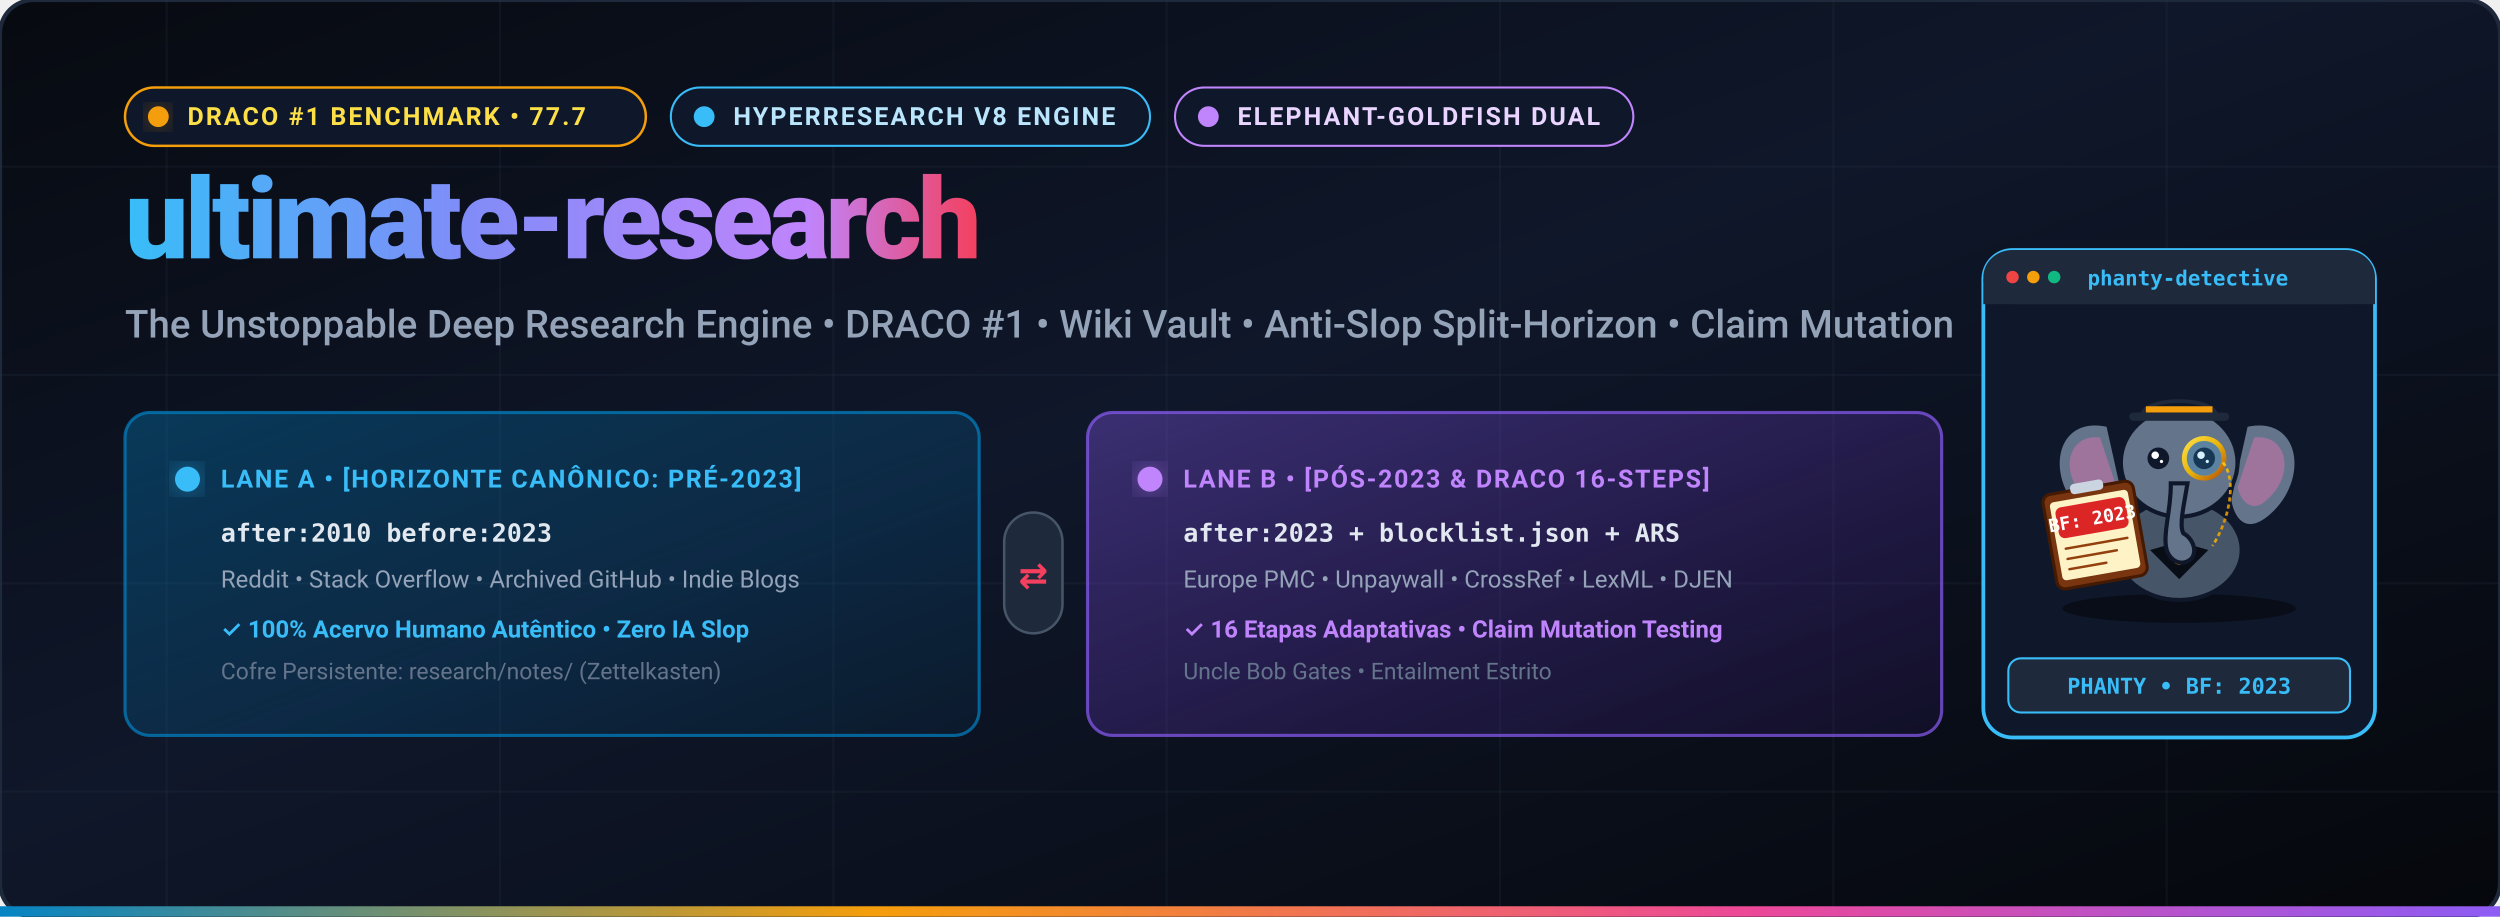
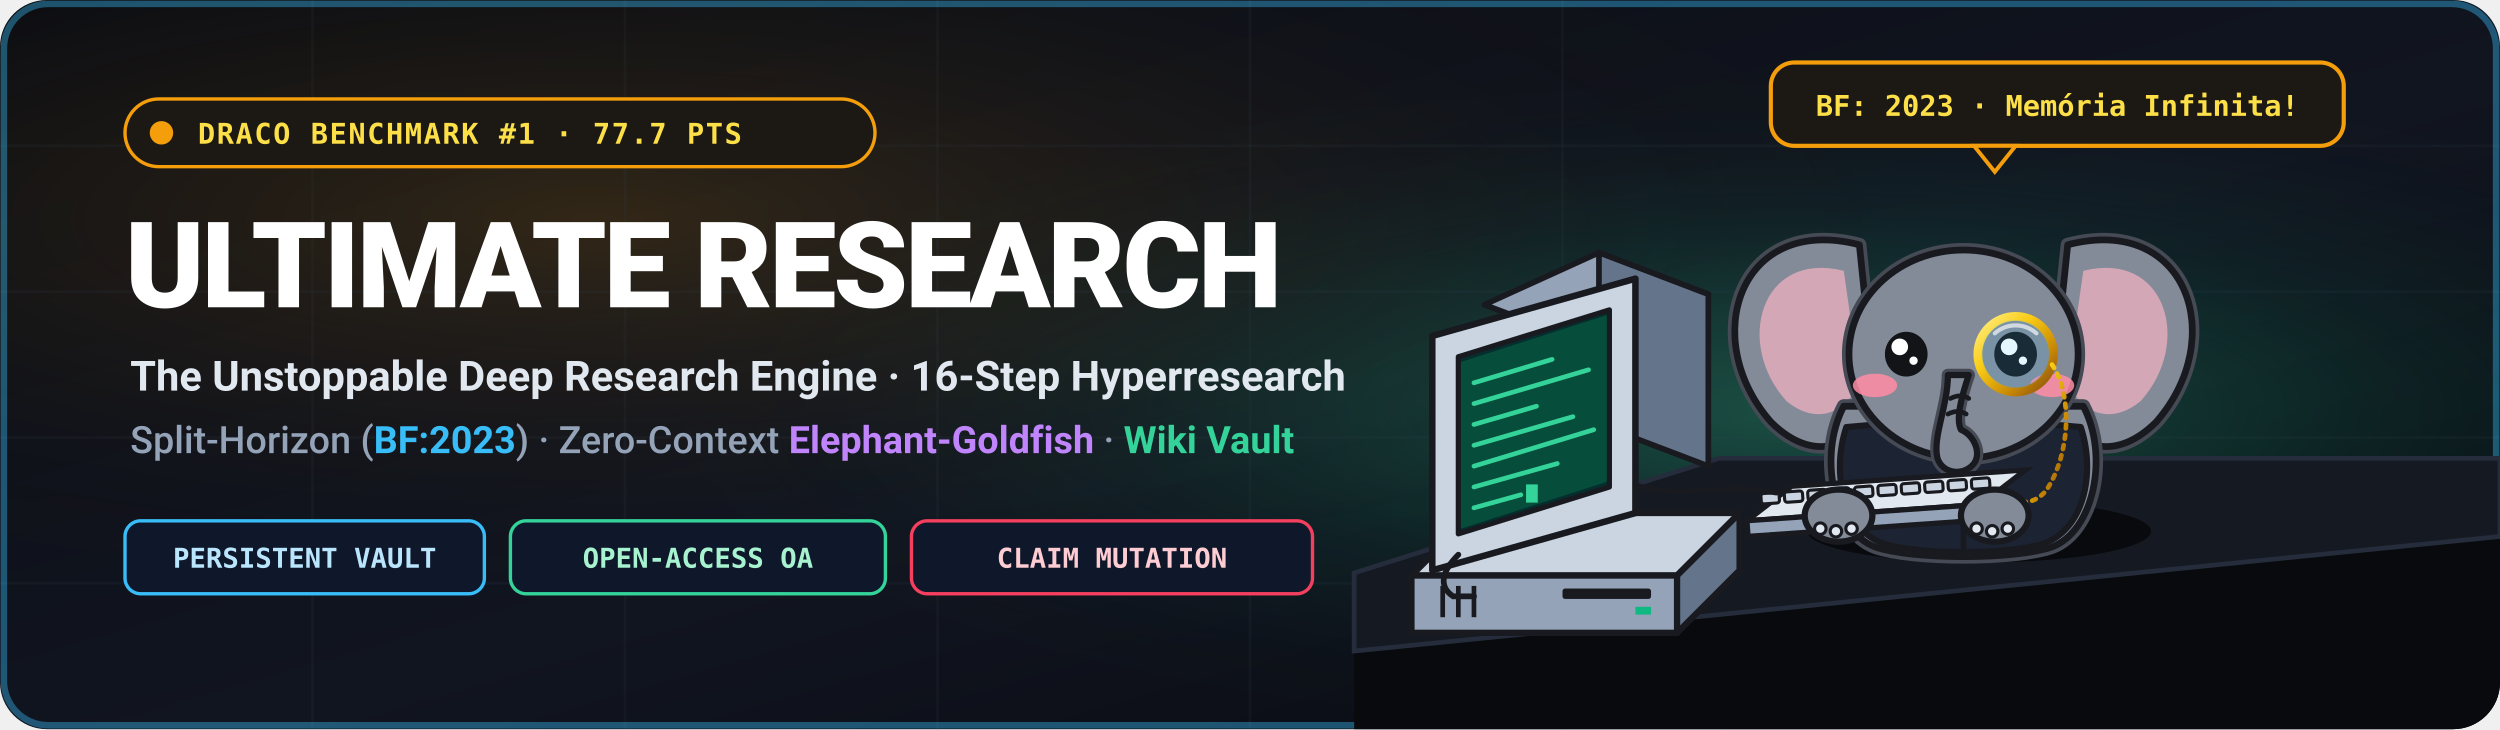
- <svg xmlns="http://www.w3.org/2000/svg" viewBox="0 0 1200 440" width="100%" height="100%" role="img" aria-label="ultimate-research v2.2 hero banner with Phanty the Elephant Detective">
+ <svg xmlns="http://www.w3.org/2000/svg" viewBox="0 0 960 280" role="img" aria-label="ultimate-research v2.2 Official Hero Banner with Phanty the Detective Elephant">
  <defs>
-     <linearGradient id="bg-grad" x1="0%" y1="0%" x2="100%" y2="100%">
-       <stop offset="0%" stop-color="#070A10" />
-       <stop offset="45%" stop-color="#0F172A" />
-       <stop offset="100%" stop-color="#05070B" />
+     <clipPath id="hero-banner-clip">
+       <rect width="960" height="280" rx="18" />
+     </clipPath>
+     <clipPath id="b-eye-l">
+       <circle cx="732" cy="136" r="8.2" />
+     </clipPath>
+     <clipPath id="b-eye-r">
+       <circle cx="774" cy="136" r="8.2" />
+     </clipPath>
+     <radialGradient id="terminal-glow" cx="72%" cy="56%" r="48%">
+       <stop offset="0%" stop-color="#34D399" stop-opacity="0.32" />
+       <stop offset="50%" stop-color="#10B981" stop-opacity="0.10" />
+       <stop offset="100%" stop-color="#090B0F" stop-opacity="0" />
+     </radialGradient>
+     <radialGradient id="amber-glow" cx="24%" cy="30%" r="55%">
+       <stop offset="0%" stop-color="#F59E0B" stop-opacity="0.16" />
+       <stop offset="100%" stop-color="#090B0F" stop-opacity="0" />
+     </radialGradient>
+     <linearGradient id="gold-monocle" x1="0%" y1="0%" x2="100%" y2="100%">
+       <stop offset="0%" stop-color="#FEF08A" />
+       <stop offset="35%" stop-color="#FACC15" />
+       <stop offset="70%" stop-color="#CA8A04" />
+       <stop offset="100%" stop-color="#854D0E" />
    </linearGradient>
-     <linearGradient id="brand-grad" x1="0%" y1="0%" x2="100%" y2="0%">
-       <stop offset="0%" stop-color="#38BDF8" />
-       <stop offset="40%" stop-color="#818CF8" />
-       <stop offset="80%" stop-color="#C084FC" />
-       <stop offset="100%" stop-color="#F43F5E" />
+     <linearGradient id="hero-bg" x1="0%" y1="0%" x2="100%" y2="100%">
+       <stop offset="0%" stop-color="#0A0C12" />
+       <stop offset="55%" stop-color="#111520" />
+       <stop offset="100%" stop-color="#07080D" />
    </linearGradient>
-     <linearGradient id="canon-grad" x1="0%" y1="0%" x2="100%" y2="100%">
-       <stop offset="0%" stop-color="#0284C7" stop-opacity="0.35" />
-       <stop offset="100%" stop-color="#0369A1" stop-opacity="0.08" />
-     </linearGradient>
-     <linearGradient id="contemp-grad" x1="0%" y1="0%" x2="100%" y2="100%">
-       <stop offset="0%" stop-color="#8B5CF6" stop-opacity="0.35" />
-       <stop offset="100%" stop-color="#6D28D9" stop-opacity="0.08" />
-     </linearGradient>
-     <linearGradient id="diff-grad" x1="0%" y1="0%" x2="100%" y2="0%">
-       <stop offset="0%" stop-color="#0284C7" />
-       <stop offset="35%" stop-color="#F59E0B" />
-       <stop offset="70%" stop-color="#EC4899" />
-       <stop offset="100%" stop-color="#8B5CF6" />
-     </linearGradient>
-     <linearGradient id="gold-grad" x1="0%" y1="0%" x2="100%" y2="100%">
-       <stop offset="0%" stop-color="#FDE047" />
-       <stop offset="50%" stop-color="#EAB308" />
-       <stop offset="100%" stop-color="#B45309" />
-     </linearGradient>
-     <filter id="glow" x="-20%" y="-20%" width="140%" height="140%">
-       <feGaussianBlur stdDeviation="8" result="blur" />
-       <feComposite in="SourceGraphic" in2="blur" operator="over" />
-     </filter>
+     <style>
+       .b-ele-breathe { animation: bEleBreathe 4.4s ease-in-out infinite; transform-origin: 754px 165px; }
+       .b-ele-head { animation: bEleHeadNod 4.4s ease-in-out infinite; transform-origin: 754px 136px; }
+       .b-ear-twitch-l { animation: bEarTwitchL 3.8s ease-in-out infinite; transform-origin: 702px 116px; }
+       .b-ear-twitch-r { animation: bEarTwitchR 3.8s ease-in-out infinite; transform-origin: 806px 116px; }
+       .b-trunk-alive { animation: bTrunkSniff 3.2s ease-in-out infinite; transform-origin: 747px 152px; }
+       .b-paw-type-l { animation: bPawTypeL 0.38s ease-in-out infinite alternate; transform-origin: 718px 206px; }
+       .b-paw-type-r { animation: bPawTypeR 0.42s ease-in-out infinite alternate 0.12s; transform-origin: 766px 206px; }
+       .b-eye-blink { animation: bEyeBlink 4.2s ease-in-out infinite; transform-origin: 754px 136px; }
+       .b-eye-look { animation: bEyeLook 5.2s ease-in-out infinite; }
+       .b-screen-flicker { animation: bScreenFlicker 2.8s ease-in-out infinite; }
+       .b-cursor-blink { animation: bCursorBlink 0.85s steps(2, start) infinite; }
+       .b-bubble-bob { animation: bBubbleBob 3.4s ease-in-out infinite; }
+       .b-badge-pulse { animation: bBadgePulse 2.8s ease-in-out infinite; }
+ 
+       @keyframes bEleBreathe {
+         0%, 100% { transform: translateY(0px) scale(1, 1); }
+         50% { transform: translateY(-2.5px) scale(1.015, 1.02); }
+       }
+       @keyframes bEleHeadNod {
+         0%, 100% { transform: rotate(0deg) translateY(0px); }
+         35% { transform: rotate(-1.2deg) translateY(-1px); }
+         70% { transform: rotate(1deg) translateY(-0.5px); }
+       }
+       @keyframes bEarTwitchL {
+         0%, 82%, 100% { transform: rotate(0deg); }
+         86% { transform: rotate(-7deg); }
+         92% { transform: rotate(3deg); }
+       }
+       @keyframes bEarTwitchR {
+         0%, 80%, 100% { transform: rotate(0deg); }
+         84% { transform: rotate(7deg); }
+         90% { transform: rotate(-3deg); }
+       }
+       @keyframes bTrunkSniff {
+         0%, 100% { transform: rotate(0deg) scale(1); }
+         30% { transform: rotate(-4deg) scale(1.02); }
+         60% { transform: rotate(2deg) scale(0.98); }
+       }
+       @keyframes bPawTypeL {
+         0% { transform: translateY(0px); }
+         100% { transform: translateY(-3.5px); }
+       }
+       @keyframes bPawTypeR {
+         0% { transform: translateY(-3.5px); }
+         100% { transform: translateY(0px); }
+       }
+       @keyframes bEyeBlink {
+         0%, 92%, 96%, 100% { transform: scaleY(1); }
+         94% { transform: scaleY(0.08); }
+       }
+       @keyframes bEyeLook {
+         0%, 20% { transform: translate(-1.2px, 0.4px); }
+         40%, 65% { transform: translate(-2.4px, 0.8px); }
+         75%, 90% { transform: translate(0px, 0px); }
+         100% { transform: translate(-1.2px, 0.4px); }
+       }
+       @keyframes bScreenFlicker {
+         0%, 100% { opacity: 0.95; }
+         50% { opacity: 1; }
+         72% { opacity: 0.92; }
+       }
+       @keyframes bCursorBlink {
+         0%, 100% { opacity: 1; }
+         50% { opacity: 0; }
+       }
+       @keyframes bBubbleBob {
+         0%, 100% { transform: translateY(0px); }
+         50% { transform: translateY(-3.2px); }
+       }
+       @keyframes bBadgePulse {
+         0%, 100% { border-color: #F59E0B; }
+         50% { border-color: #FBBF24; }
+       }
+     </style>
  </defs>
-   <rect width="1200" height="440" rx="16" fill="url(#bg-grad)" />
-   <rect width="1200" height="440" rx="16" fill="none" stroke="#1E293B" stroke-width="2" />
-   <g stroke="#334155" stroke-opacity="0.16" stroke-width="1">
-     <line x1="80" y1="0" x2="80" y2="440" />
-     <line x1="240" y1="0" x2="240" y2="440" />
-     <line x1="400" y1="0" x2="400" y2="440" />
-     <line x1="560" y1="0" x2="560" y2="440" />
-     <line x1="720" y1="0" x2="720" y2="440" />
-     <line x1="880" y1="0" x2="880" y2="440" />
-     <line x1="1040" y1="0" x2="1040" y2="440" />
-     <line x1="0" y1="80" x2="1200" y2="80" />
-     <line x1="0" y1="180" x2="1200" y2="180" />
-     <line x1="0" y1="280" x2="1200" y2="280" />
-     <line x1="0" y1="380" x2="1200" y2="380" />
+   <g clip-path="url(#hero-banner-clip)">
+     <rect width="960" height="280" fill="url(#hero-bg)" />
+     <rect width="960" height="280" fill="url(#terminal-glow)" />
+     <rect width="960" height="280" fill="url(#amber-glow)" />
+     <g stroke="#334155" stroke-opacity="0.14" stroke-width="1">
+       <line x1="0" y1="56" x2="960" y2="56" />
+       <line x1="0" y1="112" x2="960" y2="112" />
+       <line x1="0" y1="168" x2="960" y2="168" />
+       <line x1="0" y1="224" x2="960" y2="224" />
+       <line x1="120" y1="0" x2="120" y2="280" />
+       <line x1="240" y1="0" x2="240" y2="280" />
+       <line x1="360" y1="0" x2="360" y2="280" />
+       <line x1="480" y1="0" x2="480" y2="280" />
+       <line x1="600" y1="0" x2="600" y2="280" />
+     </g>
+     <rect x="1.5" y="1.5" width="957" height="277" rx="17" fill="none" stroke="#38BDF8" stroke-opacity="0.4" stroke-width="2.5" />
+     <g transform="translate(48, 38)">
+       <g>
+         <rect x="0" y="0" width="288" height="26" rx="13" fill="#1C1814" stroke="#F59E0B" stroke-width="1.3" />
+         <circle cx="14" cy="13" r="4.5" fill="#F59E0B" />
+         <text x="28" y="17.2" font-family="'JetBrains Mono', Consolas, monospace" font-size="11" font-weight="900" fill="#FDE047" letter-spacing="0.6">DRACO BENCHMARK #1 · 77.7 PTS</text>
+       </g>
+       <text x="0" y="80" font-family="-apple-system, BlinkMacSystemFont, 'Segoe UI', Roboto, sans-serif" font-size="46" font-weight="900" fill="#FFFFFF" letter-spacing="-1.2">
+         ULTIMATE RESEARCH
+       </text>
+       <text x="2" y="112" font-family="-apple-system, BlinkMacSystemFont, 'Segoe UI', Roboto, sans-serif" font-size="16" font-weight="600" fill="#E2E8F0">
+         The Unstoppable Deep Research Engine · 16-Step Hyperresearch
+       </text>
+       <text x="2" y="136" font-family="-apple-system, BlinkMacSystemFont, 'Segoe UI', Roboto, sans-serif" font-size="14.5" font-weight="500" fill="#94A3B8">
+         Split-Horizon (<tspan fill="#38BDF8" font-weight="700">BF:2023</tspan>) · Zero-Context <tspan fill="#C084FC" font-weight="700">Elephant-Goldfish</tspan> · <tspan fill="#34D399" font-weight="700">Wiki Vault</tspan>
+       </text>
+       <g transform="translate(0, 162)">
+         <g>
+           <rect x="0" y="0" width="138" height="28" rx="6" fill="#0F172A" stroke="#38BDF8" stroke-width="1.3" />
+           <text x="69" y="18" text-anchor="middle" font-family="'JetBrains Mono', Consolas, monospace" font-size="10.5" font-weight="800" fill="#BAE6FD">PERSISTENT VAULT</text>
+         </g>
+         <g transform="translate(148, 0)">
+           <rect x="0" y="0" width="144" height="28" rx="6" fill="#0F172A" stroke="#34D399" stroke-width="1.3" />
+           <text x="72" y="18" text-anchor="middle" font-family="'JetBrains Mono', Consolas, monospace" font-size="10.5" font-weight="800" fill="#A7F3D0">OPEN-ACCESS OA</text>
+         </g>
+         <g transform="translate(302, 0)">
+           <rect x="0" y="0" width="154" height="28" rx="6" fill="#0F172A" stroke="#F43F5E" stroke-width="1.3" />
+           <text x="77" y="18" text-anchor="middle" font-family="'JetBrains Mono', Consolas, monospace" font-size="10.5" font-weight="800" fill="#FECDD3">CLAIM MUTATION</text>
+         </g>
+       </g>
+     </g>
+     <g transform="translate(680, 24)" class="b-bubble-bob">
+       <rect x="0" y="0" width="220" height="32" rx="9" fill="#1C1814" stroke="#F59E0B" stroke-width="1.6" />
+       <path d="M78 32 L86 42 L94 32 Z" fill="#1C1814" stroke="#F59E0B" stroke-width="1.5" />
+       <text x="110" y="20.5" text-anchor="middle" font-family="'JetBrains Mono', Consolas, monospace" font-size="11" font-weight="900" fill="#FDE047">BF: 2023 · Memória Infinita!</text>
+     </g>
+     <g>
+       <path d="M520 220 L660 176 L960 176 L960 280 L520 280 Z" fill="#080A0E" />
+       <path d="M520 220 L660 176 L960 176 L960 206 L520 250 Z" fill="#151922" stroke="#252C3B" stroke-width="1.8" />
+     </g>
+     <g class="b-ele-breathe">
+       <ellipse cx="760" cy="204" rx="66" ry="12" fill="#000000" opacity="0.6" />
+       <g class="b-ear-twitch-l">
+         <path d="M714 94 C668 82 652 130 680 162 C698 180 716 170 720 152 Z" fill="none" stroke="#454A54" stroke-width="5.4" stroke-linejoin="round" />
+         <path d="M714 94 C668 82 652 130 680 162 C698 180 716 170 720 152 Z" fill="#848B98" stroke="#181A20" stroke-width="2.6" stroke-linejoin="round" />
+         <path d="M708 104 C676 96 666 132 686 154 C698 164 710 158 714 146 Z" fill="#FFB6C6" opacity="0.65" />
+       </g>
+       <g class="b-ear-twitch-r">
+         <path d="M794 94 C840 82 856 130 828 162 C810 180 792 170 788 152 Z" fill="none" stroke="#454A54" stroke-width="5.4" stroke-linejoin="round" />
+         <path d="M794 94 C840 82 856 130 828 162 C810 180 792 170 788 152 Z" fill="#848B98" stroke="#181A20" stroke-width="2.6" stroke-linejoin="round" />
+         <path d="M800 104 C832 96 842 132 822 154 C810 164 798 158 794 146 Z" fill="#FFB6C6" opacity="0.65" />
+       </g>
+       <g>
+         <path d="M708 156 C698 175 704 204 720 210 C734 215 774 215 788 210 C804 204 810 175 800 156 Z" fill="none" stroke="#454A54" stroke-width="5.4" stroke-linejoin="round" />
+         <path d="M708 156 C698 175 704 204 720 210 C734 215 774 215 788 210 C804 204 810 175 800 156 Z" fill="#848B98" stroke="#181A20" stroke-width="2.6" stroke-linejoin="round" />
+         <path d="M709 164 C703 182 708 204 724 209 C738 213 770 213 784 209 C800 204 805 182 799 164 L776 162 L754 182 L732 162 Z" fill="#1C2333" stroke="#181A20" stroke-width="2.4" stroke-linejoin="round" />
+         <path d="M754 182 L754 211" stroke="#181A20" stroke-width="2.2" />
+       </g>
+       <g class="b-ele-head">
+         <ellipse cx="754" cy="136" rx="44" ry="40" fill="none" stroke="#454A54" stroke-width="5.4" />
+         <ellipse cx="754" cy="136" rx="44" ry="40" fill="#848B98" stroke="#181A20" stroke-width="2.6" />
+         <ellipse cx="720" cy="148" rx="8.5" ry="4.5" fill="#FF8CA3" opacity="0.85" />
+         <ellipse cx="788" cy="148" rx="8.5" ry="4.5" fill="#FF8CA3" opacity="0.85" />
+         <g class="b-eye-blink">
+           <ellipse cx="732" cy="136" rx="8.2" ry="8.6" fill="#121418" />
+           <g class="b-eye-look">
+             <circle cx="729.5" cy="133.2" r="3.2" fill="#FFFFFF" />
+             <circle cx="734.8" cy="138.5" r="1.6" fill="#FFFFFF" />
+           </g>
+         </g>
+         <g class="b-eye-blink">
+           <ellipse cx="774" cy="136" rx="8.2" ry="8.6" fill="#121418" />
+           <g class="b-eye-look">
+             <circle cx="771.5" cy="133.2" r="3.2" fill="#FFFFFF" />
+             <circle cx="776.8" cy="138.5" r="1.6" fill="#FFFFFF" />
+           </g>
+         </g>
+         <g>
+           <circle cx="774" cy="136" r="14.5" fill="none" stroke="url(#gold-monocle)" stroke-width="3.4" stroke-linecap="round" />
+           <circle cx="774" cy="136" r="13.2" fill="#38BDF8" opacity="0.14" />
+           <path d="M766 128 A 12 12 0 0 1 782 128" fill="none" stroke="#FFFFFF" stroke-width="1.6" opacity="0.65" stroke-linecap="round" />
+           <path d="M788 140 C796 152 795 174 786 188 C783 192 778 194 774 192" fill="none" stroke="url(#gold-monocle)" stroke-width="1.8" stroke-dasharray="1.5, 2.5" stroke-linecap="round" />
+           <circle cx="774" cy="192" r="2.2" fill="#FACC15" />
+         </g>
+         <g class="b-trunk-alive">
+           <path d="M748 144 C748 156 742 168 744 176 C746 182 754 183 758 178 C761 174 758 167 753 165 C751 161 753 153 756 144 Z" fill="none" stroke="#454A54" stroke-width="4.8" stroke-linejoin="round" />
+           <path d="M748 144 C748 156 742 168 744 176 C746 182 754 183 758 178 C761 174 758 167 753 165 C751 161 753 153 756 144 Z" fill="#848B98" stroke="#181A20" stroke-width="2.4" stroke-linejoin="round" />
+           <path d="M749 153 Q753 151 756 153" stroke="#181A20" stroke-width="1.8" fill="none" stroke-linecap="round" />
+           <path d="M748 159 Q752 157 755 159" stroke="#181A20" stroke-width="1.8" fill="none" stroke-linecap="round" />
+         </g>
+       </g>
+     </g>
+     <g transform="translate(670, 188) rotate(-4)">
+       <path d="M0 12 L18 0 L108 0 L90 12 Z" fill="#E2E8F0" stroke="#181A20" stroke-width="2" />
+       <path d="M0 12 L90 12 L90 18 L0 18 Z" fill="#94A3B8" stroke="#181A20" stroke-width="2" />
+       <g stroke="#181A20" stroke-width="1.2" fill="#CBD5E1">
+         <rect x="6" y="2" width="7" height="4" rx="1" />
+         <rect x="15" y="2" width="7" height="4" rx="1" />
+         <rect x="24" y="2" width="7" height="4" rx="1" />
+         <rect x="33" y="2" width="7" height="4" rx="1" />
+         <rect x="42" y="2" width="7" height="4" rx="1" />
+         <rect x="51" y="2" width="7" height="4" rx="1" />
+         <rect x="60" y="2" width="7" height="4" rx="1" />
+         <rect x="69" y="2" width="7" height="4" rx="1" />
+         <rect x="78" y="2" width="7" height="4" rx="1" />
+         <rect x="87" y="2" width="7" height="4" rx="1" />
+       </g>
+       <path d="M12 2 C-10 -4 -30 4 -48 -8" fill="none" stroke="#181A20" stroke-width="2.2" stroke-linecap="round" />
+     </g>
+     <g class="b-paw-type-l">
+       <ellipse cx="706" cy="198" rx="13" ry="10" fill="#848B98" stroke="#181A20" stroke-width="2.4" />
+       <circle cx="699" cy="203" r="2.2" fill="#E2E8F0" stroke="#181A20" stroke-width="1.2" />
+       <circle cx="705" cy="204" r="2.2" fill="#E2E8F0" stroke="#181A20" stroke-width="1.2" />
+       <circle cx="711" cy="203" r="2.2" fill="#E2E8F0" stroke="#181A20" stroke-width="1.2" />
+     </g>
+     <g class="b-paw-type-r">
+       <ellipse cx="766" cy="198" rx="13" ry="10" fill="#848B98" stroke="#181A20" stroke-width="2.4" />
+       <circle cx="759" cy="203" r="2.2" fill="#E2E8F0" stroke="#181A20" stroke-width="1.2" />
+       <circle cx="765" cy="204" r="2.2" fill="#E2E8F0" stroke="#181A20" stroke-width="1.2" />
+       <circle cx="771" cy="203" r="2.2" fill="#E2E8F0" stroke="#181A20" stroke-width="1.2" />
+     </g>
+     <g transform="translate(542, 105)">
+       <g transform="translate(0, 92)">
+         <path d="M0 24 L24 0 L126 0 L102 24 Z" fill="#CBD5E1" stroke="#181A20" stroke-width="2.4" stroke-linejoin="round" />
+         <path d="M0 24 L102 24 L102 46 L0 46 Z" fill="#94A3B8" stroke="#181A20" stroke-width="2.4" stroke-linejoin="round" />
+         <path d="M102 24 L126 0 L126 22 L102 46 Z" fill="#64748B" stroke="#181A20" stroke-width="2.4" stroke-linejoin="round" />
+         <rect x="58" y="29" width="34" height="4" rx="1" fill="#181A20" />
+         <rect x="86" y="36" width="6" height="3" fill="#10B981" />
+         <line x1="12" y1="28" x2="12" y2="40" stroke="#181A20" stroke-width="1.8" />
+         <line x1="18" y1="28" x2="18" y2="40" stroke="#181A20" stroke-width="1.8" />
+         <line x1="24" y1="28" x2="24" y2="40" stroke="#181A20" stroke-width="1.8" />
+       </g>
+       <g>
+         <path d="M28 12 L72 -8 L114 8 L70 28 Z" fill="#94A3B8" stroke="#181A20" stroke-width="2.2" stroke-linejoin="round" />
+         <path d="M72 -8 L114 8 L114 74 L72 58 Z" fill="#64748B" stroke="#181A20" stroke-width="2.2" stroke-linejoin="round" />
+         <path d="M8 24 L86 2 L86 92 L8 114 Z" fill="#CBD5E1" stroke="#181A20" stroke-width="2.5" stroke-linejoin="round" />
+         <path d="M18 32 L76 14 L76 82 L18 100 Z" fill="#042F2E" stroke="#181A20" stroke-width="2" stroke-linejoin="round" />
+         <g class="b-screen-flicker">
+           <path d="M19 34 L75 16 L75 80 L19 98 Z" fill="#064E3B" />
+           <g stroke="#34D399" stroke-width="1.8" stroke-linecap="round">
+             <line x1="24" y1="42" x2="54" y2="33" />
+             <line x1="24" y1="50" x2="68" y2="37" />
+             <line x1="24" y1="58" x2="48" y2="51" />
+             <line x1="24" y1="66" x2="62" y2="55" />
+             <line x1="24" y1="74" x2="70" y2="60" />
+             <line x1="24" y1="82" x2="56" y2="73" />
+             <line x1="24" y1="90" x2="42" y2="85" />
+           </g>
+           <rect x="44" y="81" width="4.5" height="7" fill="#34D399" class="b-cursor-blink" />
+         </g>
+         <path d="M18 108 C12 114 10 120 16 124 L24 124" fill="none" stroke="#181A20" stroke-width="2.2" stroke-linecap="round" />
+       </g>
+     </g>
  </g>
-   <g transform="translate(60, 42)">
-     <rect width="250" height="28" rx="14" fill="#0F172A" stroke="#F59E0B" stroke-width="1.2" />
-     <circle cx="16" cy="14" r="5" fill="#F59E0B" filter="url(#glow)" />
-     <text x="30" y="18" fill="#FDE047" font-family="-apple-system, BlinkMacSystemFont, 'Segoe UI', Roboto, sans-serif" font-size="12" font-weight="700" letter-spacing="1">DRACO #1 BENCHMARK • 77.7</text>
-     <g transform="translate(262, 0)">
-       <rect width="230" height="28" rx="14" fill="#0F172A" stroke="#38BDF8" stroke-width="1" />
-       <circle cx="16" cy="14" r="5" fill="#38BDF8" />
-       <text x="30" y="18" fill="#BAE6FD" font-family="-apple-system, BlinkMacSystemFont, 'Segoe UI', Roboto, sans-serif" font-size="12" font-weight="600" letter-spacing="1">HYPERRESEARCH V8 ENGINE</text>
-     </g>
-     <g transform="translate(504, 0)">
-       <rect width="220" height="28" rx="14" fill="#0F172A" stroke="#C084FC" stroke-width="1" />
-       <circle cx="16" cy="14" r="5" fill="#C084FC" />
-       <text x="30" y="18" fill="#E9D5FF" font-family="-apple-system, BlinkMacSystemFont, 'Segoe UI', Roboto, sans-serif" font-size="12" font-weight="600" letter-spacing="1">ELEPHANT-GOLDFISH DUAL</text>
-     </g>
-   </g>
-   <text x="60" y="124" fill="url(#brand-grad)" font-family="-apple-system, BlinkMacSystemFont, 'Segoe UI', Roboto, sans-serif" font-size="54" font-weight="900" letter-spacing="-1.8">
-     ultimate-research
-   </text>
-   <text x="60" y="162" fill="#94A3B8" font-family="-apple-system, BlinkMacSystemFont, 'Segoe UI', Roboto, sans-serif" font-size="18.5" font-weight="500">
-     The Unstoppable Deep Research Engine • DRACO #1 • Wiki Vault • Anti-Slop Split-Horizon • Claim Mutation
-   </text>
-   <g transform="translate(60, 198)">
-     <rect x="0" y="0" width="410" height="155" rx="12" fill="url(#canon-grad)" stroke="#0284C7" stroke-width="1.5" stroke-opacity="0.7" />
-     <g transform="translate(22, 24)">
-       <circle cx="8" cy="8" r="6" fill="#38BDF8" filter="url(#glow)" />
-       <text x="24" y="12" fill="#38BDF8" font-family="-apple-system, BlinkMacSystemFont, 'Segoe UI', Roboto, sans-serif" font-size="12" font-weight="700" letter-spacing="0.8">LANE A • [HORIZONTE CANÔNICO: PRÉ-2023]</text>
-       <text x="24" y="38" fill="#E2E8F0" font-family="'JetBrains Mono', Consolas, monospace" font-size="12" font-weight="600">after:2010 before:2023</text>
-       <text x="24" y="60" fill="#94A3B8" font-family="-apple-system, BlinkMacSystemFont, 'Segoe UI', Roboto, sans-serif" font-size="11.5">
-         Reddit • Stack Overflow • Archived GitHub • Indie Blogs
-       </text>
-       <text x="24" y="84" fill="#38BDF8" font-family="-apple-system, BlinkMacSystemFont, 'Segoe UI', Roboto, sans-serif" font-size="11.5" font-weight="600">
-         ✓ 100% Acervo Humano Autêntico • Zero IA Slop
-       </text>
-       <text x="24" y="104" fill="#64748B" font-family="-apple-system, BlinkMacSystemFont, 'Segoe UI', Roboto, sans-serif" font-size="11">
-         Cofre Persistente: research/notes/ (Zettelkasten)
-       </text>
-     </g>
-     <g transform="translate(422, 48)">
-       <rect x="0" y="0" width="28" height="58" rx="14" fill="#1E293B" stroke="#475569" stroke-width="1.2" />
-       <text x="14" y="36" fill="#F43F5E" font-family="-apple-system, BlinkMacSystemFont, 'Segoe UI', Roboto, sans-serif" font-size="17" font-weight="900" text-anchor="middle">⇄</text>
-     </g>
-     <rect x="462" y="0" width="410" height="155" rx="12" fill="url(#contemp-grad)" stroke="#8B5CF6" stroke-width="1.5" stroke-opacity="0.7" />
-     <g transform="translate(484, 24)">
-       <circle cx="8" cy="8" r="6" fill="#C084FC" filter="url(#glow)" />
-       <text x="24" y="12" fill="#C084FC" font-family="-apple-system, BlinkMacSystemFont, 'Segoe UI', Roboto, sans-serif" font-size="12" font-weight="700" letter-spacing="0.8">LANE B • [PÓS-2023 &amp; DRACO 16-STEPS]</text>
-       <text x="24" y="38" fill="#E2E8F0" font-family="'JetBrains Mono', Consolas, monospace" font-size="12" font-weight="600">after:2023 + blocklist.json + ARS</text>
-       <text x="24" y="60" fill="#94A3B8" font-family="-apple-system, BlinkMacSystemFont, 'Segoe UI', Roboto, sans-serif" font-size="11.5">
-         Europe PMC • Unpaywall • CrossRef • LexML • DJEN
-       </text>
-       <text x="24" y="84" fill="#C084FC" font-family="-apple-system, BlinkMacSystemFont, 'Segoe UI', Roboto, sans-serif" font-size="11.5" font-weight="600">
-         ✓ 16 Etapas Adaptativas • Claim Mutation Testing
-       </text>
-       <text x="24" y="104" fill="#64748B" font-family="-apple-system, BlinkMacSystemFont, 'Segoe UI', Roboto, sans-serif" font-size="11">
-         Uncle Bob Gates • Entailment Estrito
-       </text>
-     </g>
-   </g>
-   <g transform="translate(952, 120)">
-     <rect x="0" y="0" width="188" height="234" rx="14" fill="#0F172A" stroke="#38BDF8" stroke-width="1.8" />
-     <rect x="0" y="0" width="188" height="26" rx="14" fill="#1E293B" />
-     <rect x="0" y="14" width="188" height="12" fill="#1E293B" />
-     <circle cx="14" cy="13" r="3" fill="#EF4444" />
-     <circle cx="24" cy="13" r="3" fill="#F59E0B" />
-     <circle cx="34" cy="13" r="3" fill="#10B981" />
-     <text x="50" y="17" fill="#38BDF8" font-family="'JetBrains Mono', Consolas, monospace" font-size="10" font-weight="700">phanty-detective</text>
-     <g transform="translate(18, 38)">
-       <ellipse cx="76" cy="134" rx="56" ry="7" fill="#000000" opacity="0.45" />
-       <path d="M42 46 C16 40 10 70 28 88 C40 100 48 94 50 82 Z" fill="#64748B" stroke="#0F172A" stroke-width="2" />
-       <path d="M38 52 C22 50 18 70 32 82 C38 88 44 84 46 76 Z" fill="#F472B6" opacity="0.4" />
-       <path d="M108 46 C134 40 140 70 122 88 C110 100 102 94 100 82 Z" fill="#64748B" stroke="#0F172A" stroke-width="2" />
-       <path d="M112 52 C128 50 132 70 118 82 C112 88 106 84 104 76 Z" fill="#F472B6" opacity="0.4" />
-       <ellipse cx="76" cy="106" rx="30" ry="24" fill="#475569" stroke="#0F172A" stroke-width="2" />
-       <path d="M62 106 L76 120 L90 106 L76 102 Z" fill="#090D16" />
-       <circle cx="76" cy="110" r="3" fill="#F59E0B" />
-       <ellipse cx="76" cy="64" rx="28" ry="26" fill="#64748B" stroke="#0F172A" stroke-width="2" />
-       <circle cx="66" cy="62" r="5.2" fill="#0F172A" />
-       <circle cx="64.5" cy="60.5" r="1.8" fill="#FFFFFF" />
-       <circle cx="67.5" cy="63.5" r="0.8" fill="#FFFFFF" />
-       <circle cx="88" cy="62" r="5.2" fill="#0F172A" />
-       <circle cx="86.5" cy="60.5" r="1.8" fill="#FFFFFF" />
-       <circle cx="89.5" cy="63.5" r="0.8" fill="#FFFFFF" />
-       <circle cx="88" cy="62" r="9.5" fill="none" stroke="url(#gold-grad)" stroke-width="2.4" />
-       <circle cx="88" cy="62" r="8.5" fill="#38BDF8" opacity="0.2" />
-       <path d="M97 64 C104 72 100 92 92 104" fill="none" stroke="url(#gold-grad)" stroke-width="1.3" stroke-dasharray="2,1.5" />
-       <path d="M72 74 C72 88 68 98 70 106 C72 112 78 114 82 110 C85 106 82 100 78 98 C76 94 78 86 80 74 Z" fill="#64748B" stroke="#0F172A" stroke-width="2" />
-       <path d="M58 42 C58 32 94 32 94 42 Z" fill="#0F172A" stroke="#1E293B" stroke-width="1.8" />
-       <rect x="52" y="40" width="48" height="4" rx="2" fill="#1E293B" />
-       <rect x="60" y="37" width="32" height="3" fill="#F59E0B" />
-       <g transform="translate(10, 80) rotate(-10)">
-         <rect x="0" y="0" width="44" height="46" rx="4" fill="#78350F" stroke="#451A03" stroke-width="1.5" />
-         <rect x="14" y="-3" width="16" height="5" rx="2" fill="#CBD5E1" />
-         <rect x="3" y="4" width="38" height="38" rx="2" fill="#FEF3C7" />
-         <rect x="5" y="7" width="34" height="15" rx="3" fill="#DC2626" />
-         <text x="22" y="18" text-anchor="middle" font-family="'JetBrains Mono', Consolas, monospace" font-size="8.8" font-weight="900" fill="#FFFFFF">BF: 2023</text>
-         <path d="M7 27 H37 M7 32 H31 M7 37 H25" stroke="#92400E" stroke-width="1.2" stroke-linecap="round" />
-       </g>
-     </g>
-     <rect x="12" y="196" width="164" height="26" rx="6" fill="#1E293B" stroke="#38BDF8" stroke-width="1" />
-     <text x="94" y="213" text-anchor="middle" font-family="'JetBrains Mono', Consolas, monospace" font-size="10.5" font-weight="800" fill="#38BDF8">PHANTY • BF: 2023</text>
-   </g>
-   <rect x="0" y="435" width="1200" height="5" fill="url(#diff-grad)" />
</svg>
